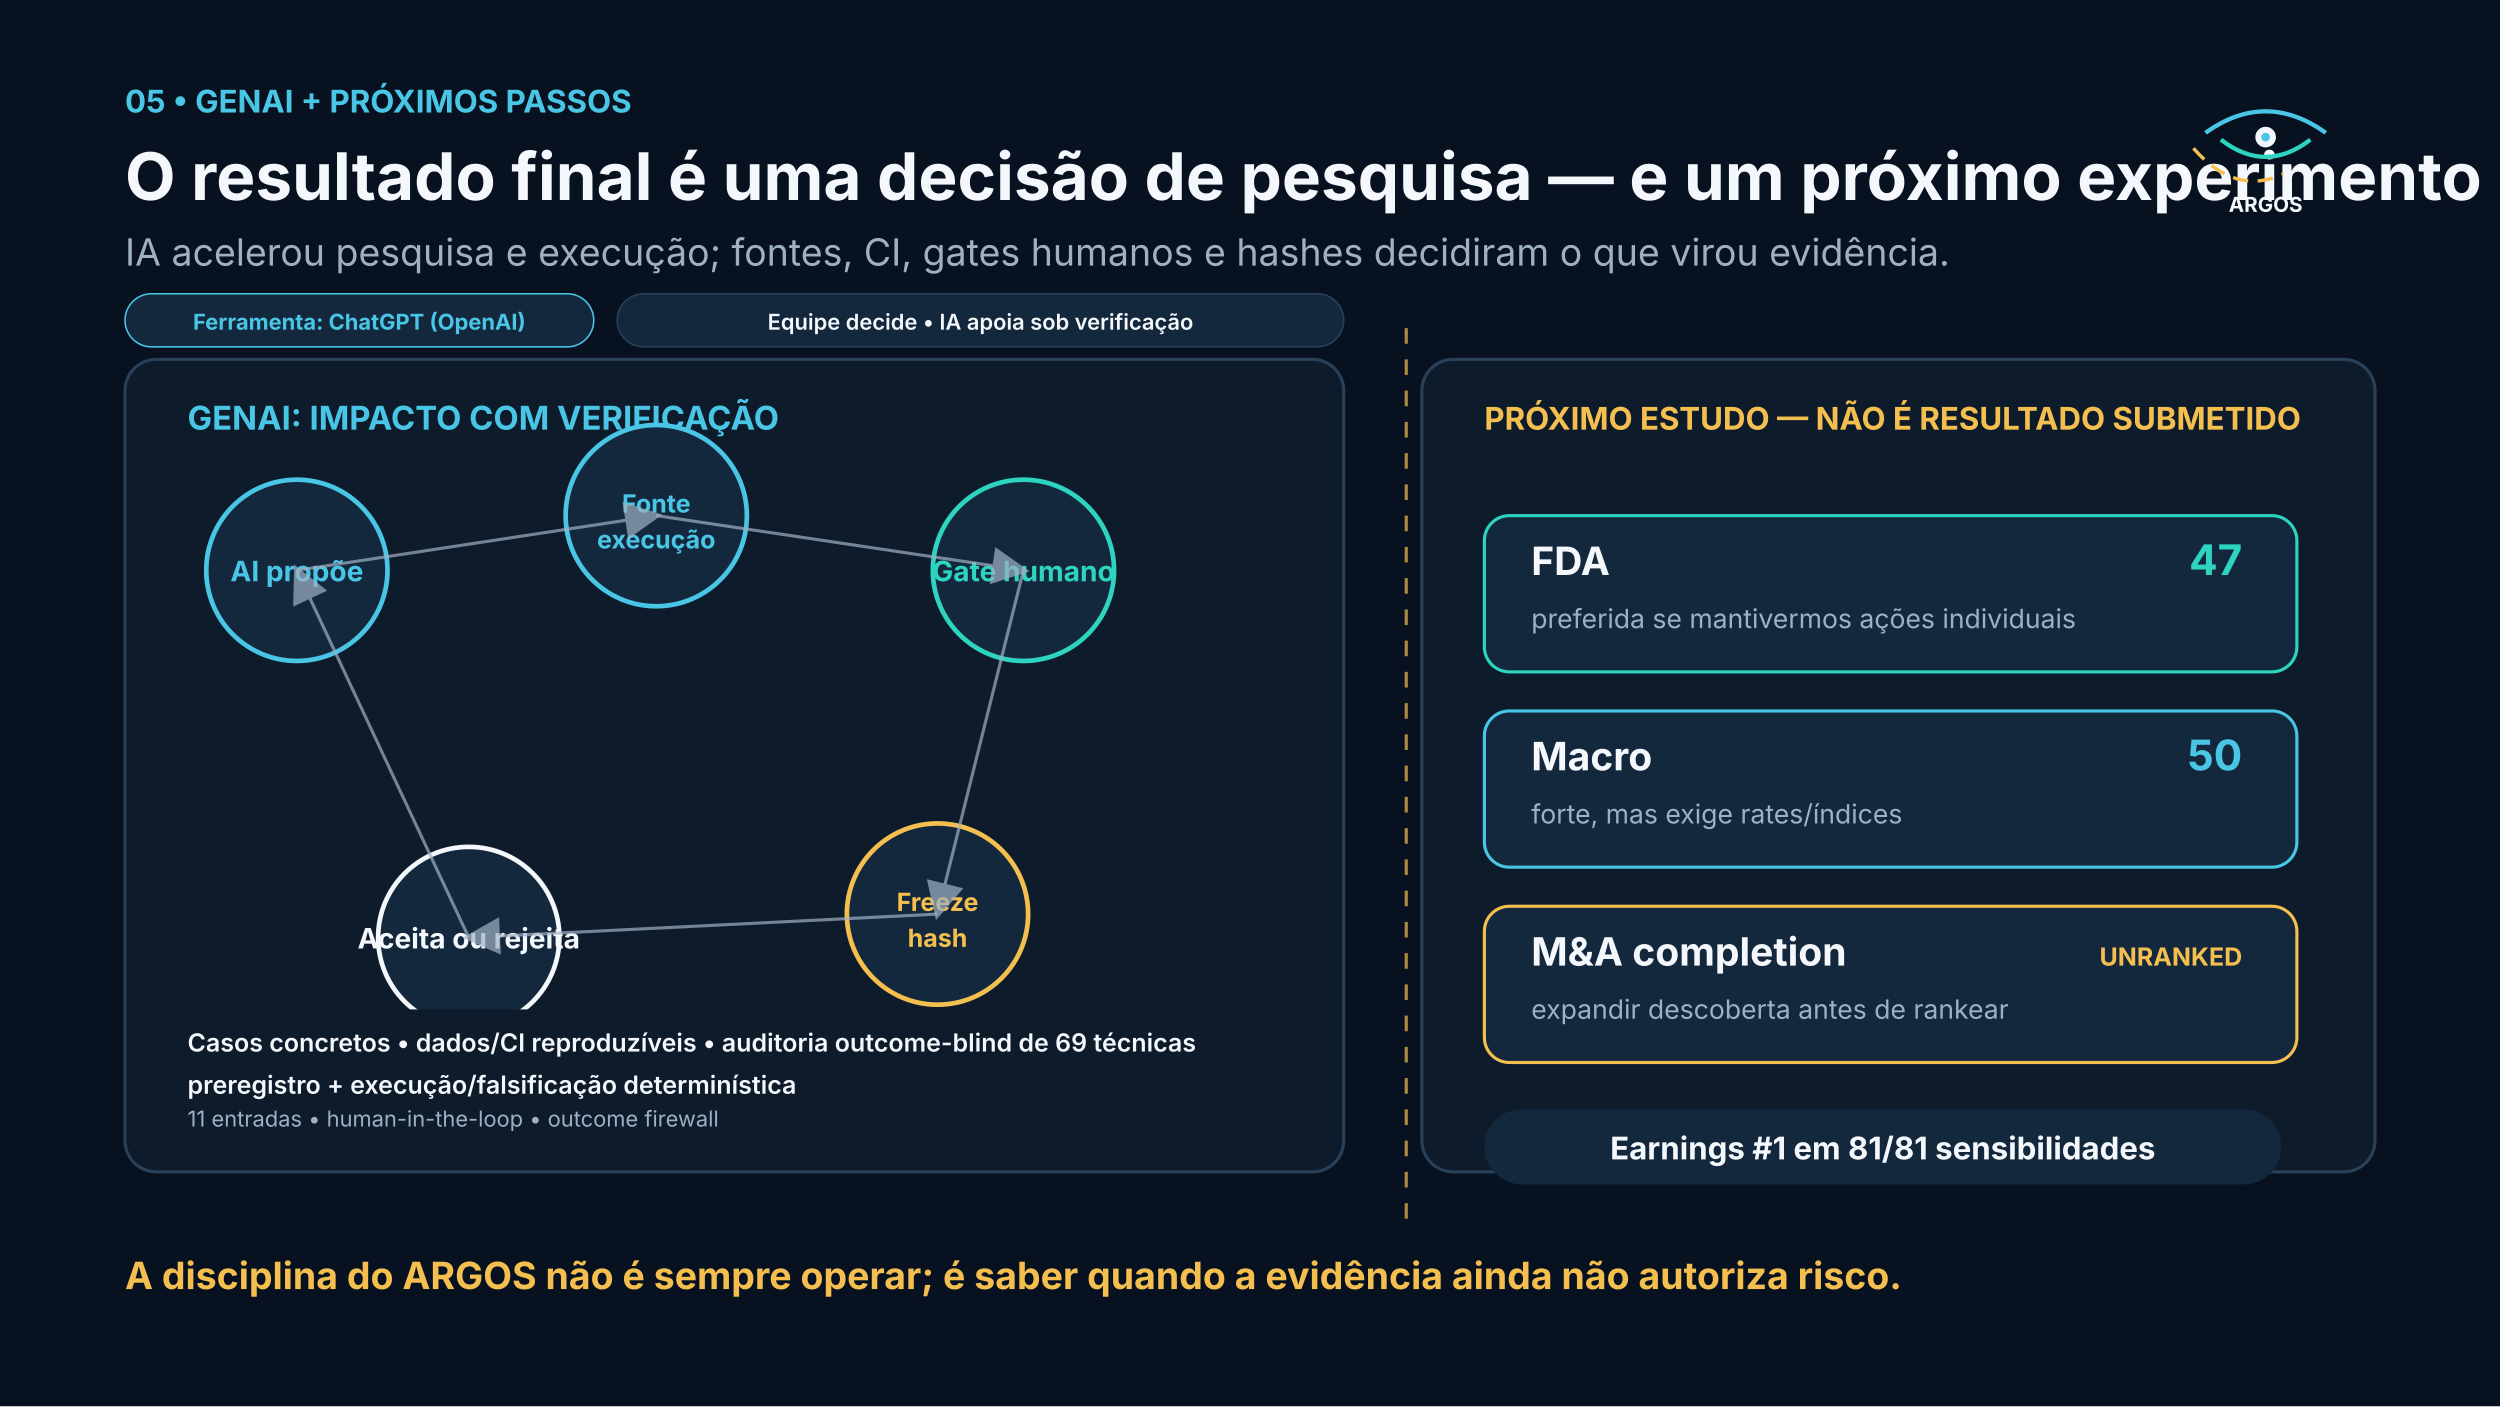
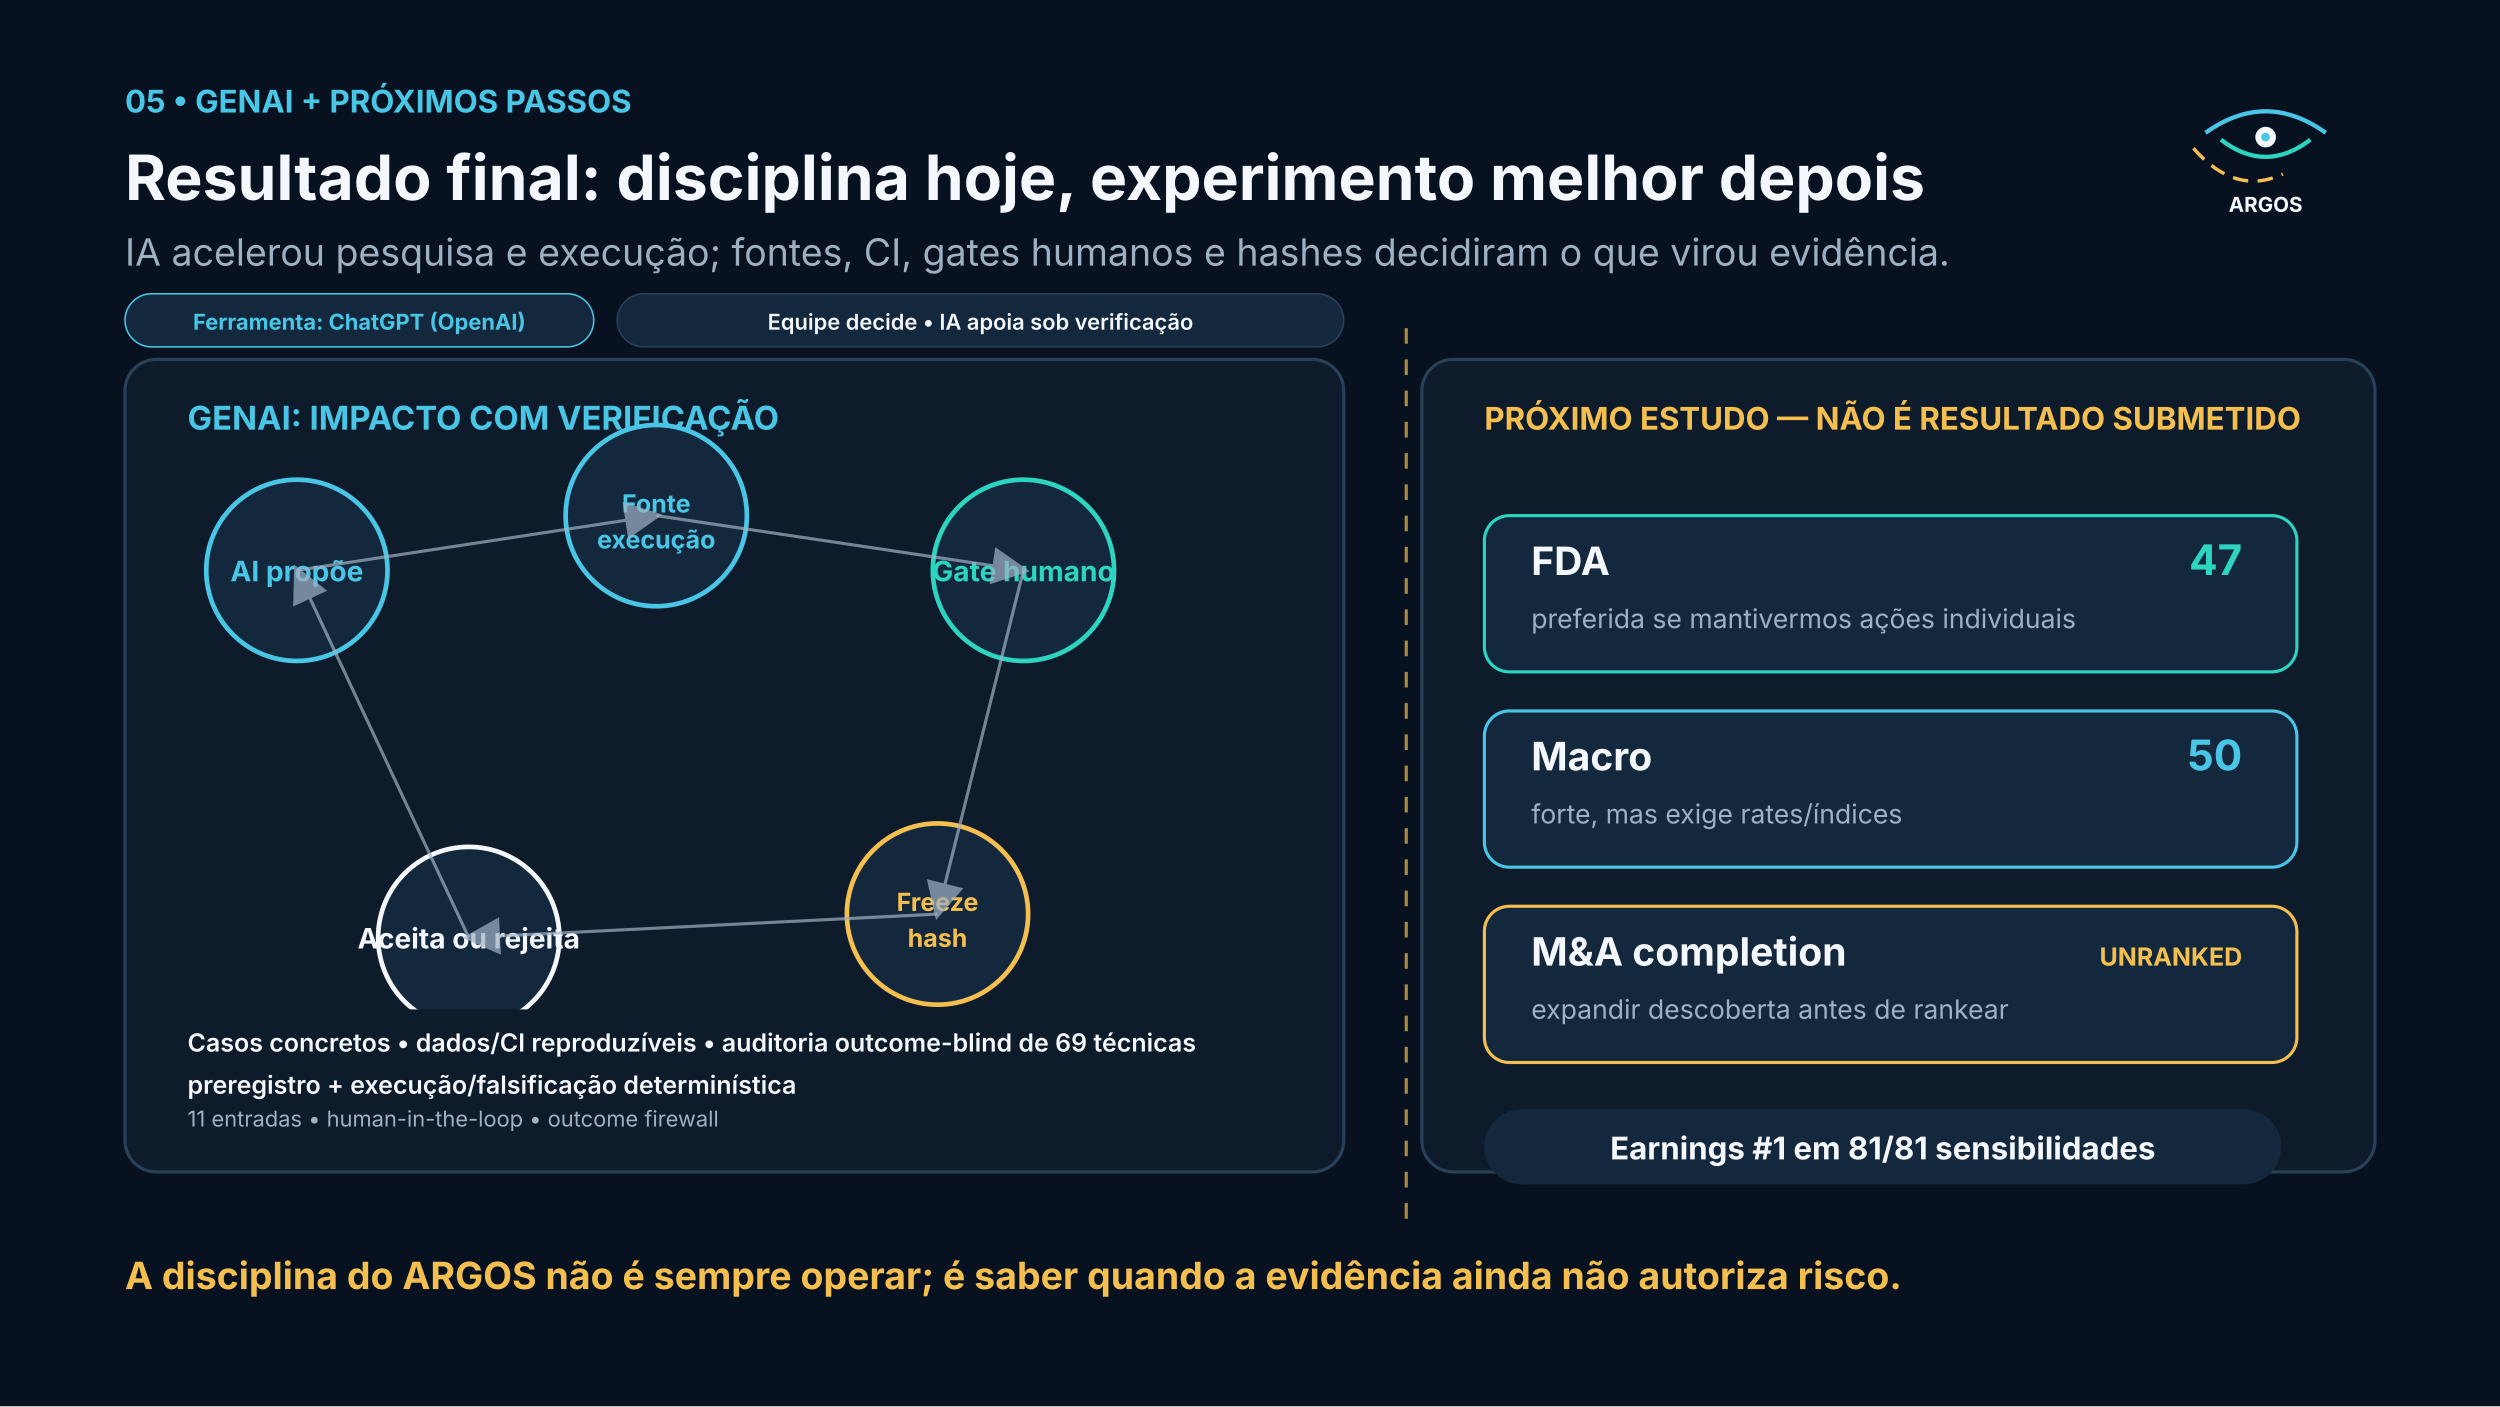
<svg xmlns="http://www.w3.org/2000/svg" width="1600" height="900" viewBox="0 0 1600 900">
  <defs>
    <marker id="arrow" markerWidth="12" markerHeight="12" refX="10" refY="6" orient="auto">
      <path d="M0,0 L12,6 L0,12 z" fill="#9FB0C3" />
    </marker>
    <marker id="arrowAmber" markerWidth="12" markerHeight="12" refX="10" refY="6" orient="auto">
      <path d="M0,0 L12,6 L0,12 z" fill="#F4BF4F" />
    </marker>
  </defs>
  <rect width="1600" height="900" fill="#07111F" />
  <text x="80" y="72" font-family="Inter,Segoe UI,Arial,sans-serif" font-size="20" font-weight="700" fill="#49C6E5" text-anchor="start" opacity="1">05 • GENAI + PRÓXIMOS PASSOS</text>
-   <text x="80" y="128" font-family="Inter,Segoe UI,Arial,sans-serif" font-size="42" font-weight="700" fill="#F4F7FB" text-anchor="start" opacity="1">O resultado final é uma decisão de pesquisa — e um próximo experimento melhor</text>
+   <text x="80" y="128" font-family="Inter,Segoe UI,Arial,sans-serif" font-size="40" font-weight="700" fill="#F4F7FB" text-anchor="start" opacity="1">Resultado final: disciplina hoje, experimento melhor depois</text>
  <text x="80" y="170" font-family="Inter,Segoe UI,Arial,sans-serif" font-size="24" font-weight="400" fill="#9FB0C3" text-anchor="start" opacity="1">IA acelerou pesquisa e execução; fontes, CI, gates humanos e hashes decidiram o que virou evidência.</text>
  <path d="M 1411.5 85 Q 1450 57.5 1488.5 85" fill="none" stroke="#49C6E5" stroke-width="2.75" opacity="1" />
  <path d="M 1421.4 89.4 Q 1450 111.4 1478.6 89.4" fill="none" stroke="#2DD4BF" stroke-width="2.75" opacity="1" />
  <path d="M 1403.8 94.9 Q 1430.75 125.7 1461.0 111.4" fill="none" stroke="#F4BF4F" stroke-width="2.2" opacity="1" stroke-dasharray="9.9,6.05" />
  <circle cx="1450" cy="87.75" r="6.6" fill="#F4F7FB" stroke="none" stroke-width="0" />
  <circle cx="1450" cy="87.75" r="2.75" fill="#49C6E5" stroke="none" stroke-width="0" />
  <text x="1450" y="135.6" font-family="Inter,Segoe UI,Arial,sans-serif" font-size="13.2" font-weight="700" fill="#F4F7FB" text-anchor="middle" opacity="1">ARGOS</text>
  <rect x="80" y="230" width="780" height="520" rx="20" fill="#0E1B2B" stroke="#294158" stroke-width="2" opacity="1" />
  <text x="120" y="275" font-family="Inter,Segoe UI,Arial,sans-serif" font-size="21" font-weight="700" fill="#49C6E5" text-anchor="start" opacity="1">GENAI: IMPACTO COM VERIFICAÇÃO</text>
  <circle cx="190" cy="365" r="58" fill="#14283D" stroke="#49C6E5" stroke-width="3" />
  <text x="190" y="372" font-family="Inter,Segoe UI,Arial,sans-serif" font-size="18" font-weight="700" fill="#49C6E5" text-anchor="middle" opacity="1">AI propõe</text>
  <circle cx="420" cy="330" r="58" fill="#14283D" stroke="#49C6E5" stroke-width="3" />
  <text x="420" y="328" font-family="Inter,Segoe UI,Arial,sans-serif" font-size="16" font-weight="700" fill="#49C6E5" text-anchor="middle" opacity="1">Fonte</text>
  <text x="420" y="351" font-family="Inter,Segoe UI,Arial,sans-serif" font-size="16" font-weight="700" fill="#49C6E5" text-anchor="middle" opacity="1">execução</text>
  <circle cx="655" cy="365" r="58" fill="#14283D" stroke="#2DD4BF" stroke-width="3" />
  <text x="655" y="372" font-family="Inter,Segoe UI,Arial,sans-serif" font-size="18" font-weight="700" fill="#2DD4BF" text-anchor="middle" opacity="1">Gate humano</text>
  <circle cx="600" cy="585" r="58" fill="#14283D" stroke="#F4BF4F" stroke-width="3" />
  <text x="600" y="583" font-family="Inter,Segoe UI,Arial,sans-serif" font-size="16" font-weight="700" fill="#F4BF4F" text-anchor="middle" opacity="1">Freeze</text>
  <text x="600" y="606" font-family="Inter,Segoe UI,Arial,sans-serif" font-size="16" font-weight="700" fill="#F4BF4F" text-anchor="middle" opacity="1">hash</text>
  <circle cx="300" cy="600" r="58" fill="#14283D" stroke="#F4F7FB" stroke-width="3" />
  <text x="300" y="607" font-family="Inter,Segoe UI,Arial,sans-serif" font-size="18" font-weight="700" fill="#F4F7FB" text-anchor="middle" opacity="1">Aceita ou rejeita</text>
  <line x1="190" y1="365" x2="420" y2="330" stroke="#9FB0C3" stroke-width="2" opacity="0.7" marker-end="url(#arrow)" />
  <line x1="420" y1="330" x2="655" y2="365" stroke="#9FB0C3" stroke-width="2" opacity="0.7" marker-end="url(#arrow)" />
  <line x1="655" y1="365" x2="600" y2="585" stroke="#9FB0C3" stroke-width="2" opacity="0.7" marker-end="url(#arrow)" />
  <line x1="600" y1="585" x2="300" y2="600" stroke="#9FB0C3" stroke-width="2" opacity="0.7" marker-end="url(#arrow)" />
  <line x1="300" y1="600" x2="190" y2="365" stroke="#9FB0C3" stroke-width="2" opacity="0.7" marker-end="url(#arrow)" />
  <text x="120" y="695" font-family="Inter,Segoe UI,Arial,sans-serif" font-size="18" font-weight="400" fill="#9FB0C3" text-anchor="start" opacity="1">11 entradas no ledger • human-in-the-loop • outcome firewall</text>
  <rect x="910" y="230" width="610" height="520" rx="20" fill="#0E1B2B" stroke="#294158" stroke-width="2" opacity="1" />
  <text x="950" y="275" font-family="Inter,Segoe UI,Arial,sans-serif" font-size="20" font-weight="700" fill="#F4BF4F" text-anchor="start" opacity="1">PRÓXIMO ESTUDO — NÃO É RESULTADO SUBMETIDO</text>
  <rect x="950" y="330" width="520" height="100" rx="16" fill="#14283D" stroke="#2DD4BF" stroke-width="2" opacity="1" />
  <text x="980" y="368" font-family="Inter,Segoe UI,Arial,sans-serif" font-size="25" font-weight="700" fill="#F4F7FB" text-anchor="start" opacity="1">FDA</text>
  <text x="1435" y="368" font-family="Inter,Segoe UI,Arial,sans-serif" font-size="27" font-weight="700" fill="#2DD4BF" text-anchor="end" opacity="1">47</text>
  <text x="980" y="402" font-family="Inter,Segoe UI,Arial,sans-serif" font-size="17" font-weight="400" fill="#9FB0C3" text-anchor="start" opacity="1">preferida se mantivermos ações individuais</text>
  <rect x="950" y="455" width="520" height="100" rx="16" fill="#14283D" stroke="#49C6E5" stroke-width="2" opacity="1" />
  <text x="980" y="493" font-family="Inter,Segoe UI,Arial,sans-serif" font-size="25" font-weight="700" fill="#F4F7FB" text-anchor="start" opacity="1">Macro</text>
  <text x="1435" y="493" font-family="Inter,Segoe UI,Arial,sans-serif" font-size="27" font-weight="700" fill="#49C6E5" text-anchor="end" opacity="1">50</text>
  <text x="980" y="527" font-family="Inter,Segoe UI,Arial,sans-serif" font-size="17" font-weight="400" fill="#9FB0C3" text-anchor="start" opacity="1">forte, mas exige rates/índices</text>
  <rect x="950" y="580" width="520" height="100" rx="16" fill="#14283D" stroke="#F4BF4F" stroke-width="2" opacity="1" />
  <text x="980" y="618" font-family="Inter,Segoe UI,Arial,sans-serif" font-size="25" font-weight="700" fill="#F4F7FB" text-anchor="start" opacity="1">M&amp;A completion</text>
  <text x="1435" y="618" font-family="Inter,Segoe UI,Arial,sans-serif" font-size="16" font-weight="700" fill="#F4BF4F" text-anchor="end" opacity="1">UNRANKED</text>
  <text x="980" y="652" font-family="Inter,Segoe UI,Arial,sans-serif" font-size="17" font-weight="400" fill="#9FB0C3" text-anchor="start" opacity="1">expandir descoberta antes de rankear</text>
  <line x1="900" y1="210" x2="900" y2="790" stroke="#F4BF4F" stroke-width="2" opacity="0.7" stroke-dasharray="10,10" />
  <rect x="950" y="710" width="510" height="48" rx="24" fill="#14283D" stroke="none" stroke-width="0" opacity="1" />
  <text x="1205.0" y="742" font-family="Inter,Segoe UI,Arial,sans-serif" font-size="20" font-weight="700" fill="#F4F7FB" text-anchor="middle" opacity="1">Earnings #1 em 81/81 sensibilidades</text>
  <text x="80" y="825" font-family="Inter,Segoe UI,Arial,sans-serif" font-size="24" font-weight="700" fill="#F4BF4F" text-anchor="start" opacity="1">A disciplina do ARGOS não é sempre operar; é saber quando a evidência ainda não autoriza risco.</text>
  <rect x="102" y="646" width="716" height="78" rx="8" fill="#0E1B2B" stroke="none" stroke-width="0" opacity="1" />
  <text x="120" y="673" font-family="Inter,Segoe UI,Arial,sans-serif" font-size="16" font-weight="600" fill="#F4F7FB" text-anchor="start">Casos concretos • dados/CI reproduzíveis • auditoria outcome-blind de 69 técnicas</text>
  <text x="120" y="700" font-family="Inter,Segoe UI,Arial,sans-serif" font-size="16" font-weight="600" fill="#F4F7FB" text-anchor="start">preregistro + execução/falsificação determinística</text>
  <text x="120" y="721" font-family="Inter,Segoe UI,Arial,sans-serif" font-size="14" font-weight="400" fill="#9FB0C3" text-anchor="start">11 entradas • human-in-the-loop • outcome firewall</text>
  <rect x="80" y="188" width="300" height="34" rx="17" fill="#14283D" stroke="#49C6E5" stroke-width="1" />
  <text x="230" y="211" font-family="Inter,Segoe UI,Arial,sans-serif" font-size="14" font-weight="700" fill="#49C6E5" text-anchor="middle">Ferramenta: ChatGPT (OpenAI)</text>
  <rect x="395" y="188" width="465" height="34" rx="17" fill="#14283D" stroke="#294158" stroke-width="1" />
  <text x="627.5" y="211" font-family="Inter,Segoe UI,Arial,sans-serif" font-size="14" font-weight="600" fill="#F4F7FB" text-anchor="middle">Equipe decide • IA apoia sob verificação</text>
</svg>
